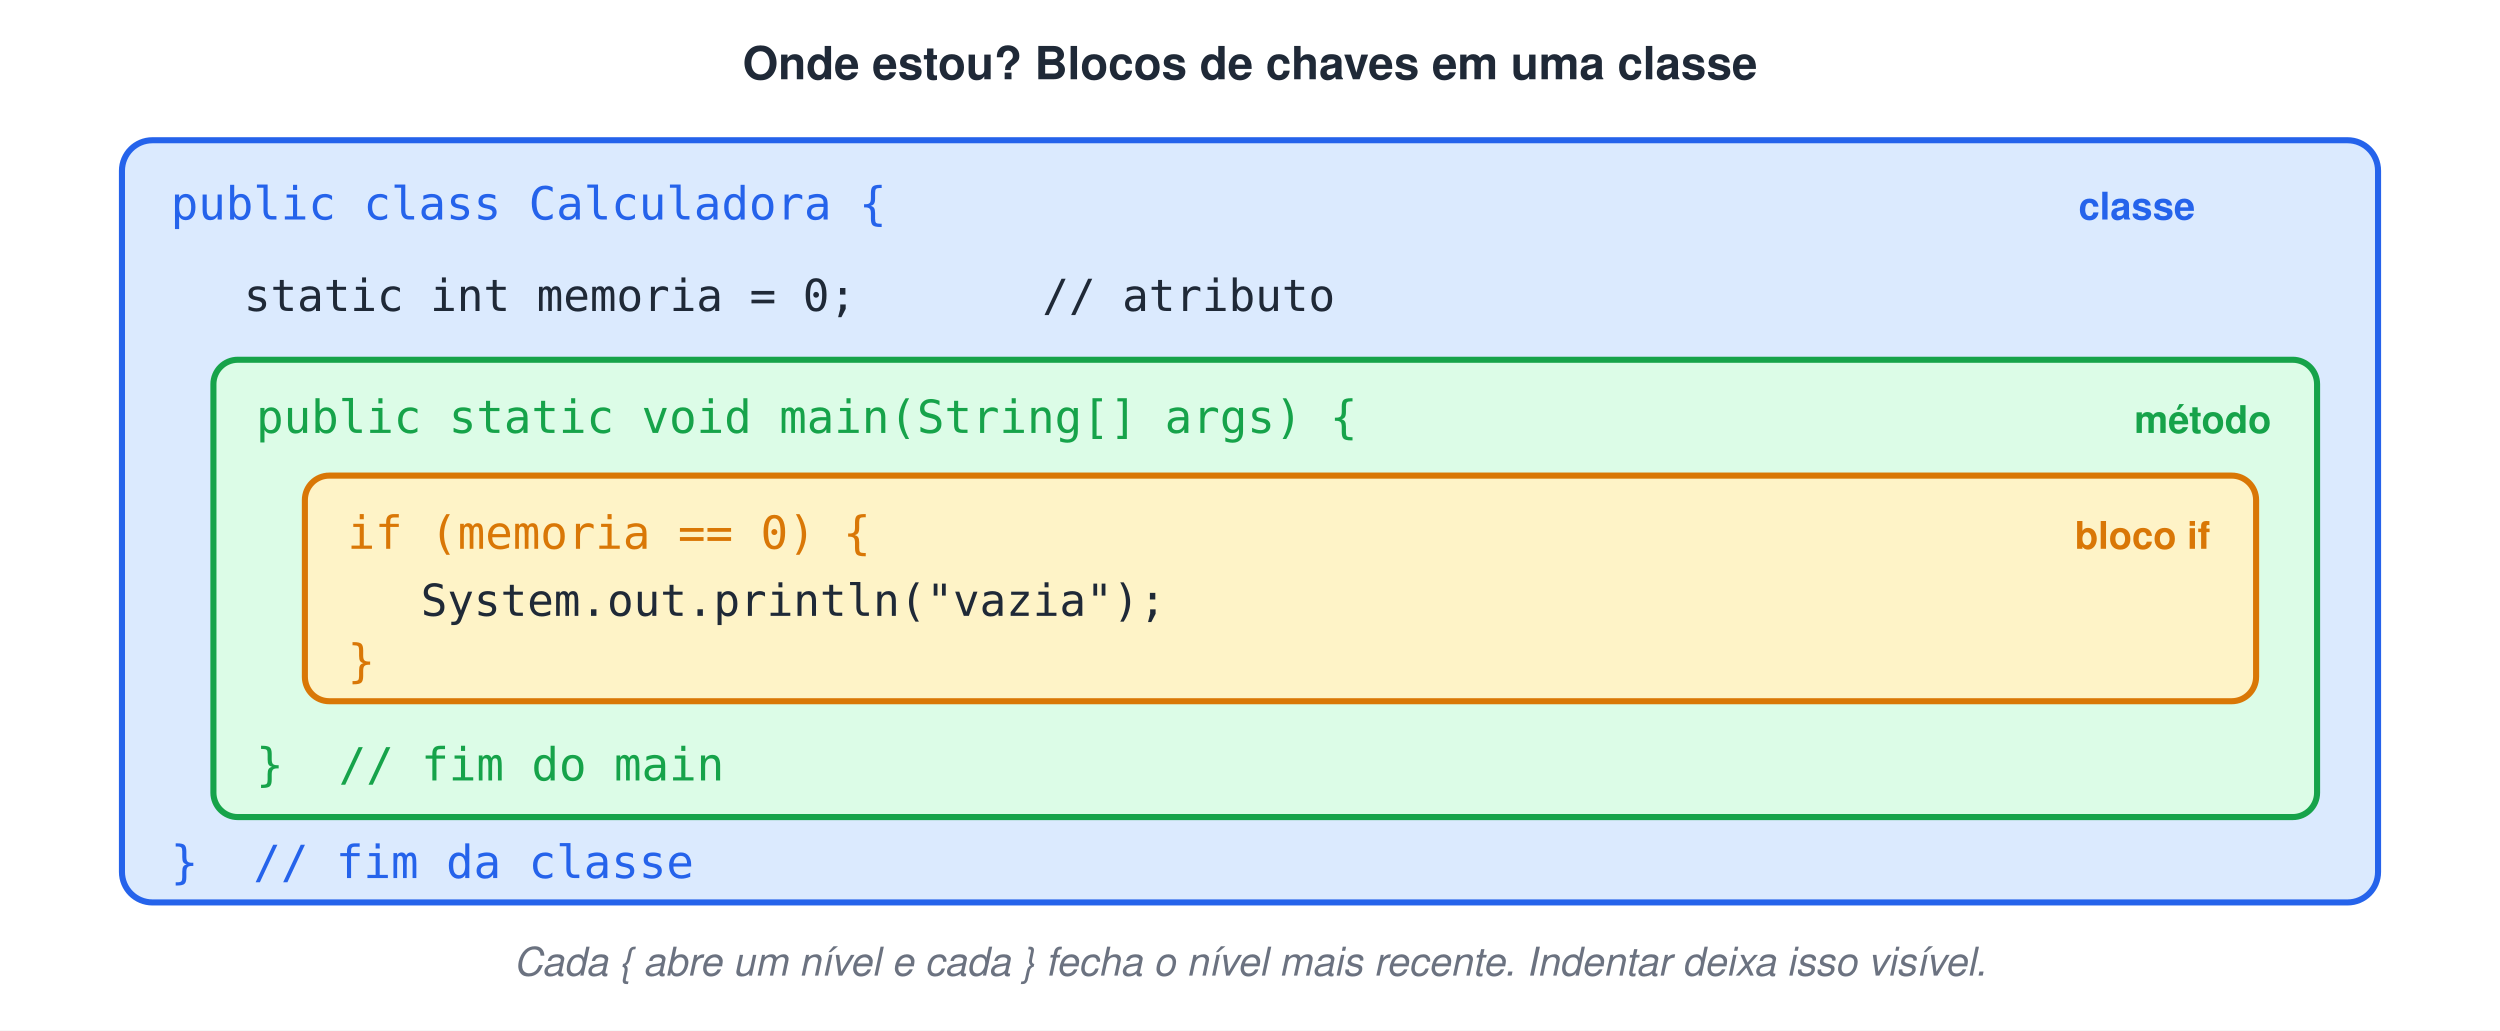
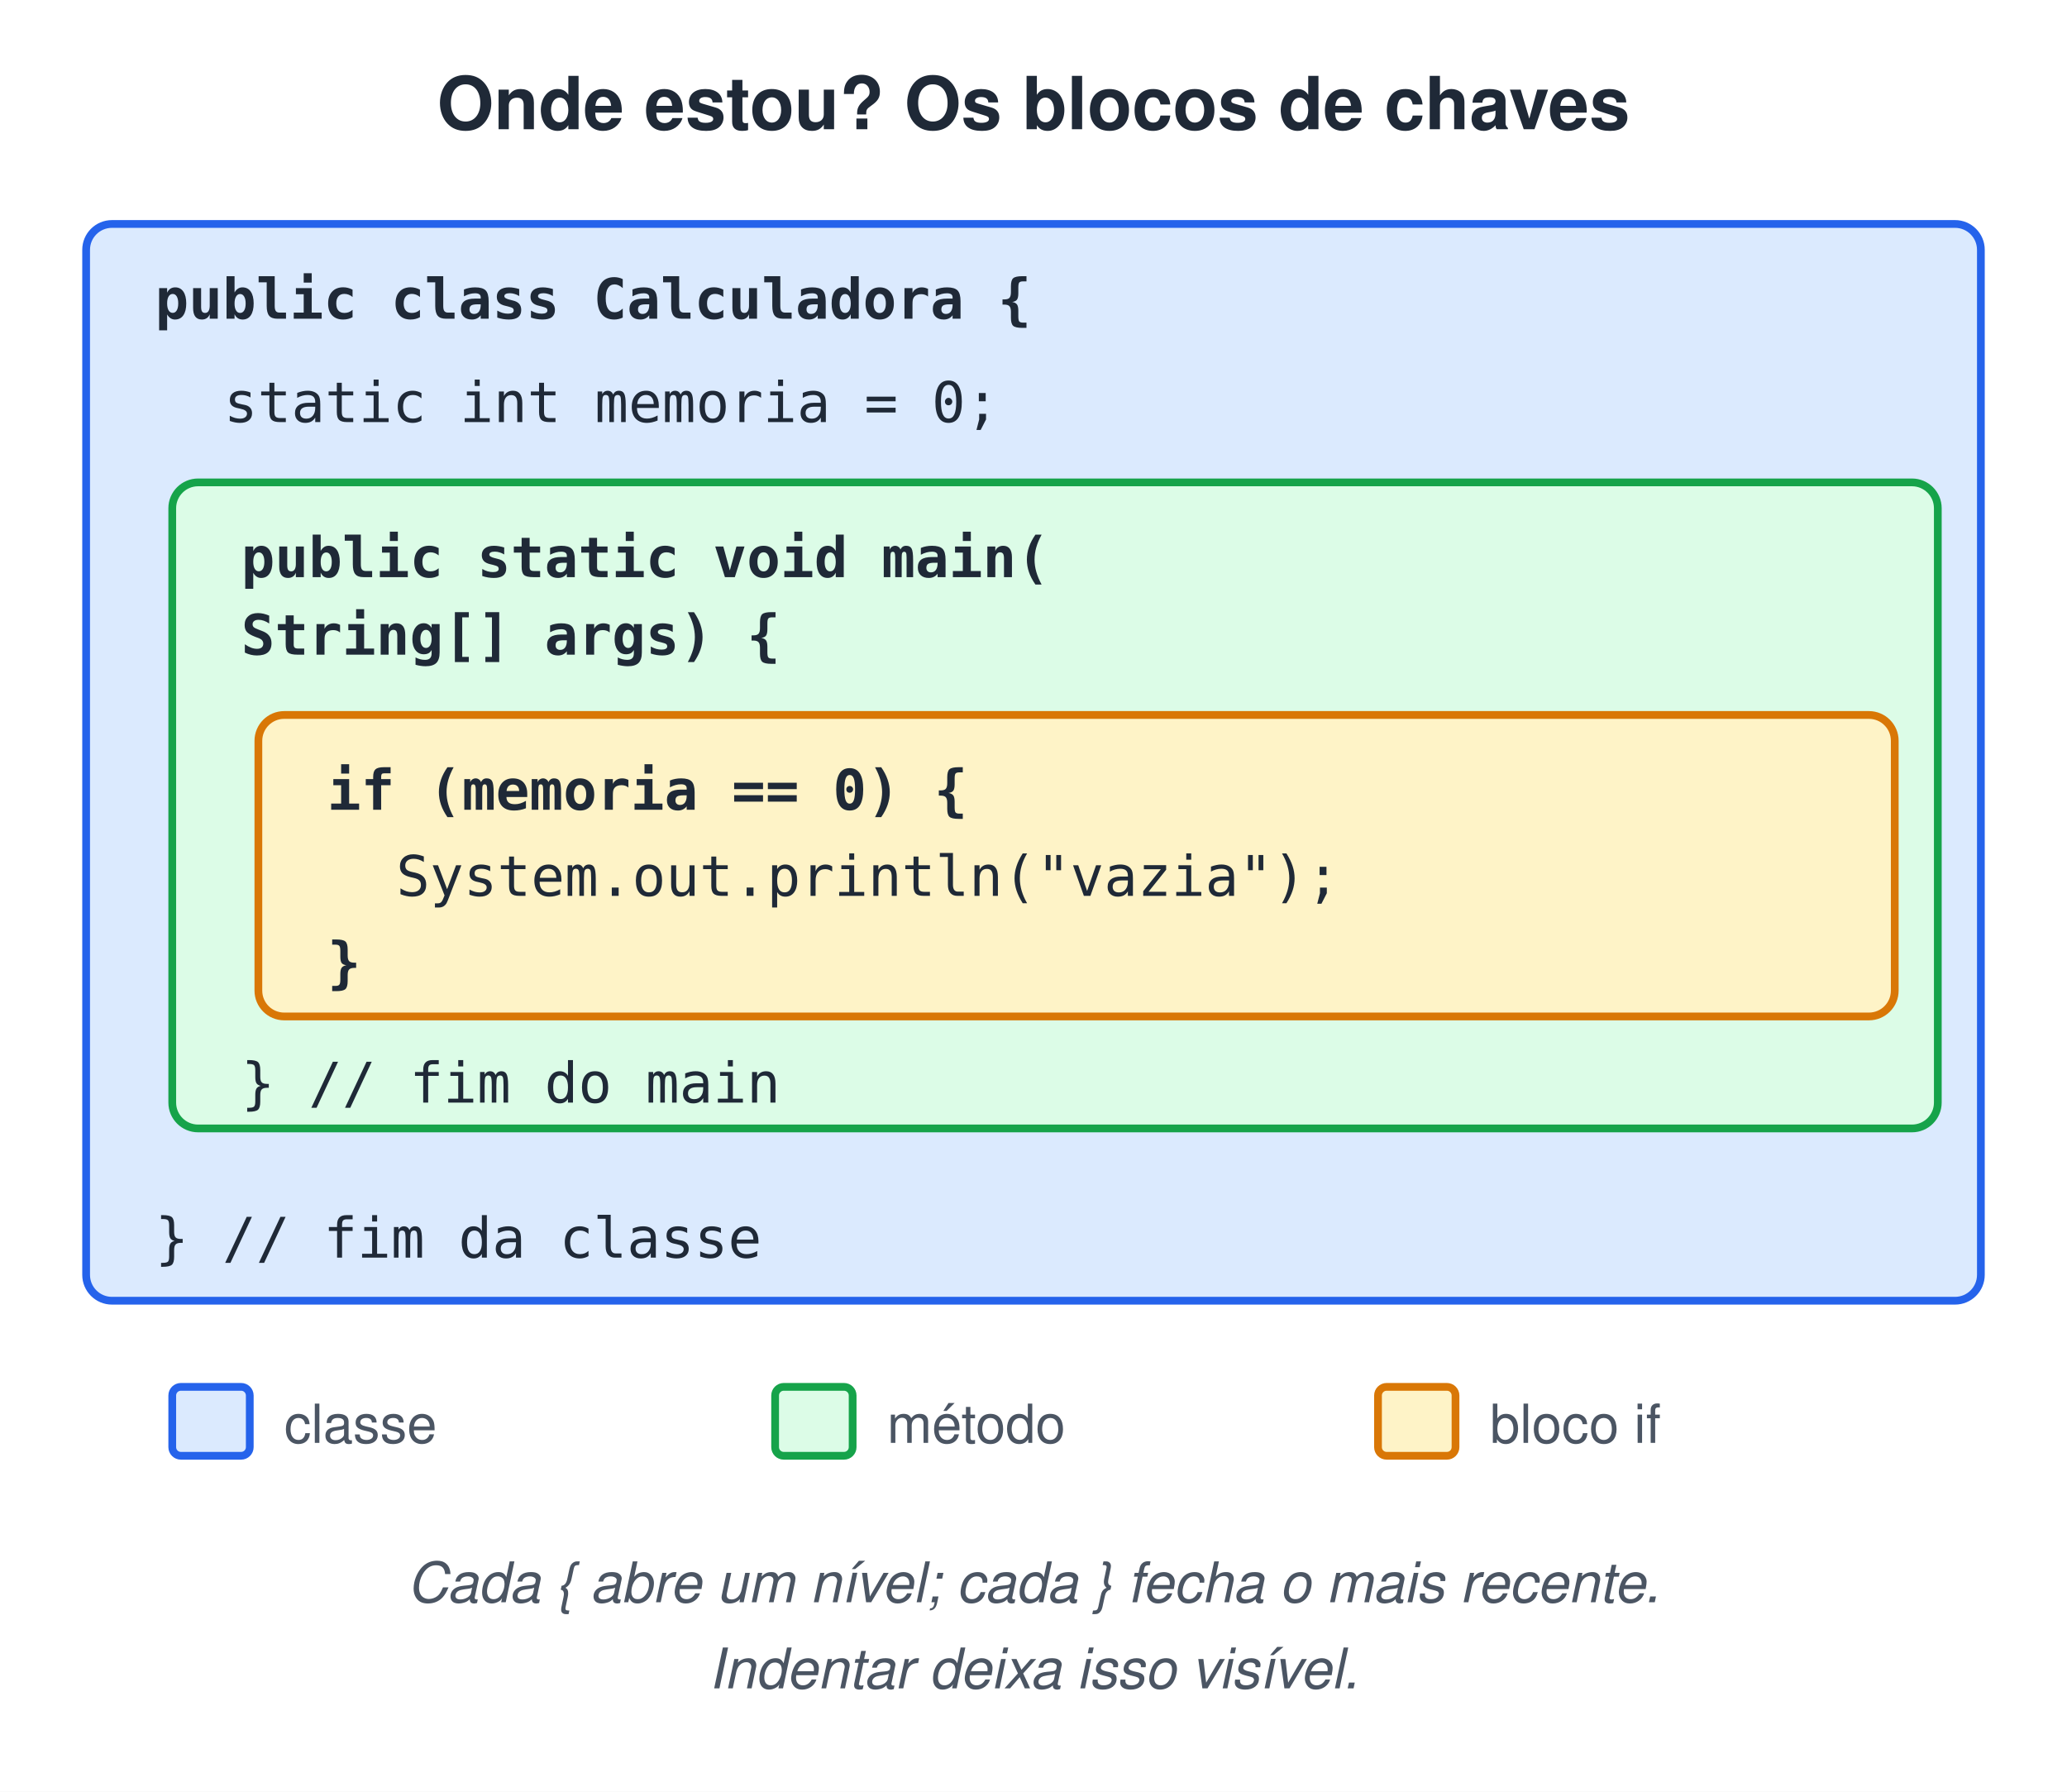
- <svg xmlns="http://www.w3.org/2000/svg" width="820" height="338" viewBox="0 0 820 338">
-   <style>text{font-family:Helvetica, Arial, 'DejaVu Sans', sans-serif}.m{font-family:Menlo, Consolas, 'DejaVu Sans Mono', monospace}</style>
-   <rect width="100%" height="100%" fill="#ffffff" />
-   <text x="410" y="26" font-size="15" font-weight="bold" fill="#1F2937" text-anchor="middle">Onde estou? Blocos de chaves em uma classe</text>
-   <rect x="40" y="46" width="740" height="250" rx="10" fill="#DBEAFE" stroke="#2563EB" stroke-width="2" />
-   <text x="56" y="72" class="m" font-size="15" fill="#2563EB" xml:space="preserve">public class Calculadora {</text>
-   <text x="80" y="102" class="m" font-size="14.5" fill="#1F2937" xml:space="preserve">static int memoria = 0;       // atributo</text>
-   <rect x="70" y="118" width="690" height="150" rx="8" fill="#DCFCE7" stroke="#16A34A" stroke-width="2" />
-   <text x="84" y="142" class="m" font-size="15" fill="#16A34A" xml:space="preserve">public static void main(String[] args) {</text>
-   <rect x="100" y="156" width="640" height="74" rx="8" fill="#FEF3C7" stroke="#D97706" stroke-width="2" />
-   <text x="114" y="180" class="m" font-size="15" fill="#D97706" xml:space="preserve">if (memoria == 0) {</text>
-   <text x="138" y="202" class="m" font-size="14.5" fill="#1F2937" xml:space="preserve">System.out.println("vazia");</text>
-   <text x="114" y="222" class="m" font-size="15" fill="#D97706" xml:space="preserve">}</text>
-   <text x="84" y="256" class="m" font-size="15" fill="#16A34A" xml:space="preserve">}  // fim do main</text>
-   <text x="56" y="288" class="m" font-size="15" fill="#2563EB" xml:space="preserve">}  // fim da classe</text>
-   <text x="720" y="72" font-size="12.5" font-weight="bold" fill="#2563EB" text-anchor="end">classe</text>
-   <text x="745" y="142" font-size="12.5" font-weight="bold" fill="#16A34A" text-anchor="end">método</text>
-   <text x="725" y="180" font-size="12.5" font-weight="bold" fill="#D97706" text-anchor="end">bloco if</text>
-   <text x="410" y="320" font-size="13" font-style="italic" fill="#6B7280" text-anchor="middle">Cada { abre um nível e cada } fecha o nível mais recente. Indentar deixa isso visível.</text>
+ <svg xmlns="http://www.w3.org/2000/svg" width="480" height="416" viewBox="0 0 480 416">
+   <style>text{white-space:pre;font-family:Helvetica,Arial,sans-serif;font-size:14px;fill:#1F2937}.t{font-size:17px;font-weight:bold}.b{font-weight:bold}.m{font-family:Menlo,Consolas,monospace;font-size:13px}.s{font-size:12.5px;fill:#4B5563}.n{font-size:13px;font-style:italic;fill:#4B5563}.c{text-anchor:middle}.r{text-anchor:end}.xB{fill:#DBEAFE;stroke:#2563EB}.xG{fill:#DCFCE7;stroke:#16A34A}.xO{fill:#FEF3C7;stroke:#D97706}.xP{fill:#EDE9FE;stroke:#7C3AED}.xR{fill:#FEE2E2;stroke:#DC2626}.xY{fill:#F3F4F6;stroke:#9CA3AF}.xW{fill:#fff;stroke:#9CA3AF}.xT{fill:#CCFBF1;stroke:#0D9488}.xK{fill:#FCE7F3;stroke:#DB2777}rect,ellipse,polygon{stroke-width:1.8}.l{stroke:#6B7280;stroke-width:1.8;fill:none}.d{stroke-dasharray:5 4}</style>
+   <defs>
+     <marker id="a" viewBox="0 0 10 10" refX="9" refY="5" markerWidth="7" markerHeight="7" orient="auto-start-reverse">
+       <path d="M0,0L10,5L0,10z" fill="#6B7280" />
+     </marker>
+   </defs>
+   <rect width="100%" height="100%" fill="#fff" />
+   <text x="240.0" y="30" class="t c">Onde estou? Os blocos de chaves</text>
+   <rect x="20" y="52" width="440" height="250" rx="6" class="xB" />
+   <text x="36" y="74" class="m b">public class Calculadora {</text>
+   <text x="52" y="98" class="m">static int memoria = 0;</text>
+   <rect x="40" y="112" width="410" height="150" rx="6" class="xG" />
+   <text x="56" y="134" class="m b">public static void main(</text>
+   <text x="56" y="152" class="m b">    String[] args) {</text>
+   <rect x="60" y="166" width="380" height="70" rx="6" class="xO" />
+   <text x="76" y="188" class="m b">if (memoria == 0) {</text>
+   <text x="92" y="208" class="m">System.out.println("vazia");</text>
+   <text x="76" y="228" class="m b">}</text>
+   <text x="56" y="256" class="m">}  // fim do main</text>
+   <text x="36" y="292" class="m">}  // fim da classe</text>
+   <rect x="40" y="322" width="18" height="16" rx="2" class="xB" />
+   <text x="66" y="335" class="s">classe</text>
+   <rect x="180" y="322" width="18" height="16" rx="2" class="xG" />
+   <text x="206" y="335" class="s">método</text>
+   <rect x="320" y="322" width="18" height="16" rx="2" class="xO" />
+   <text x="346" y="335" class="s">bloco if</text>
+   <text x="240.0" y="372" class="n c">Cada { abre um nível; cada } fecha o mais recente.</text>
+   <text x="240.0" y="392" class="n c">Indentar deixa isso visível.</text>
</svg>
